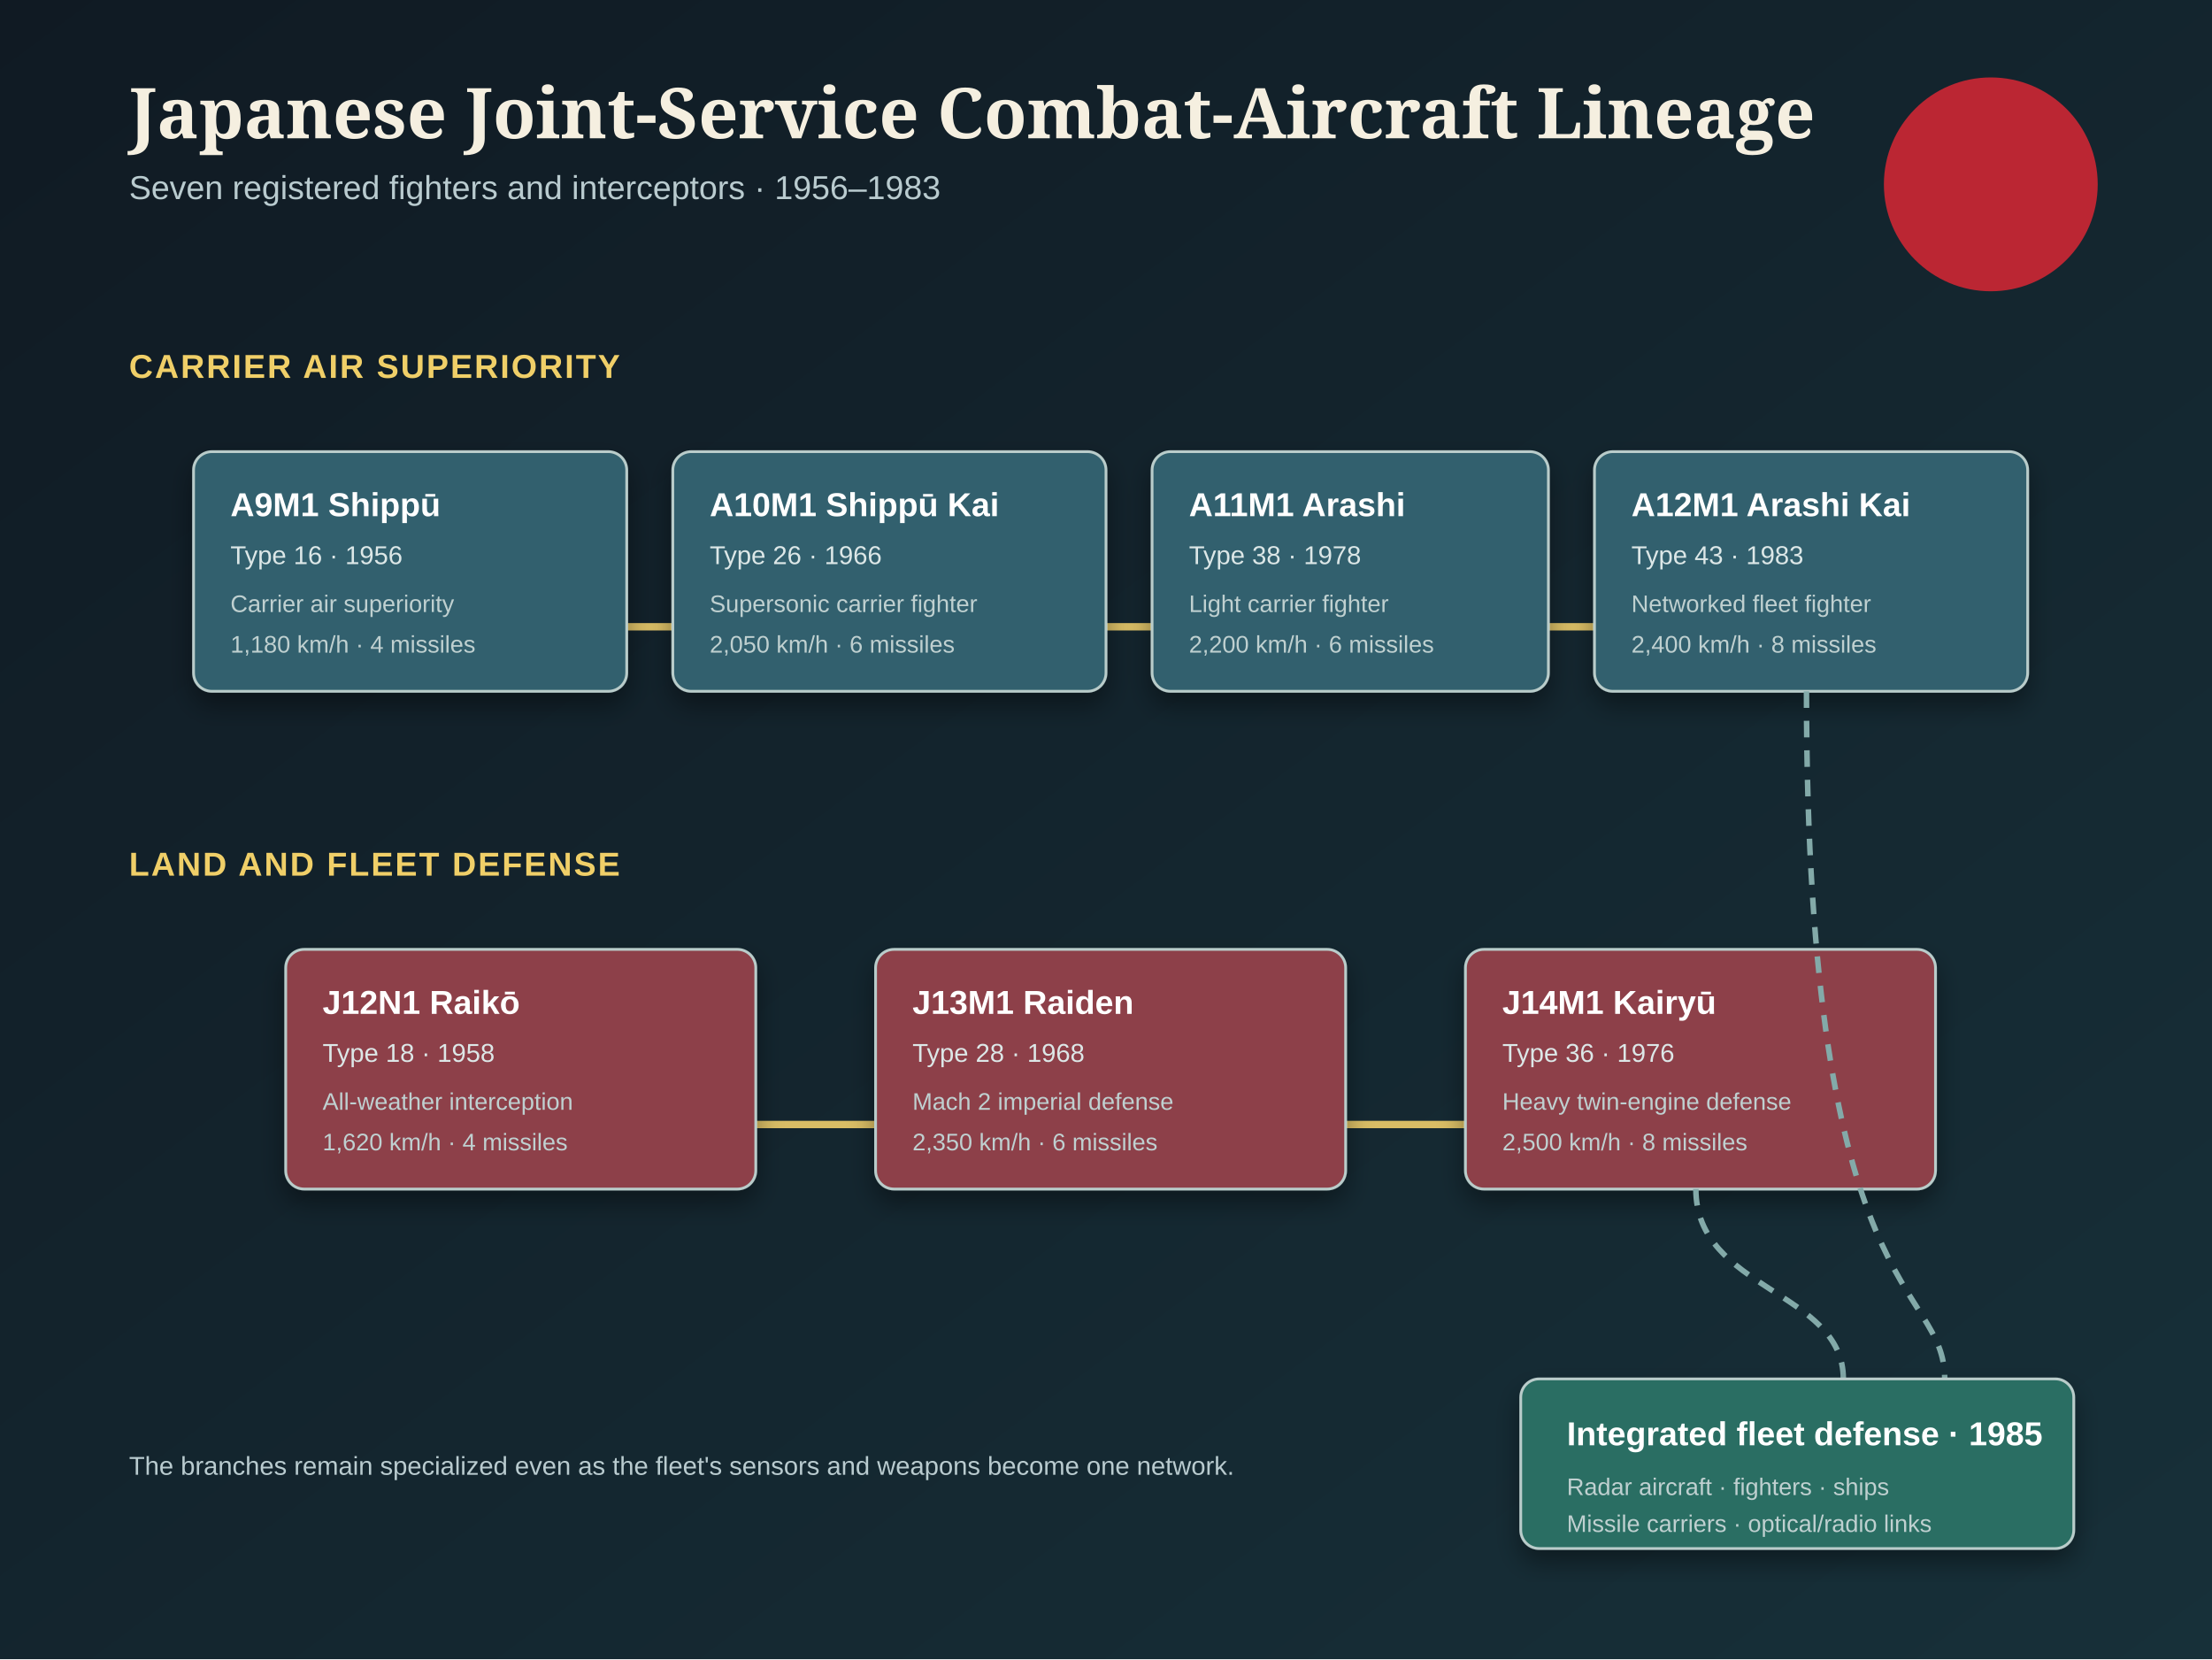
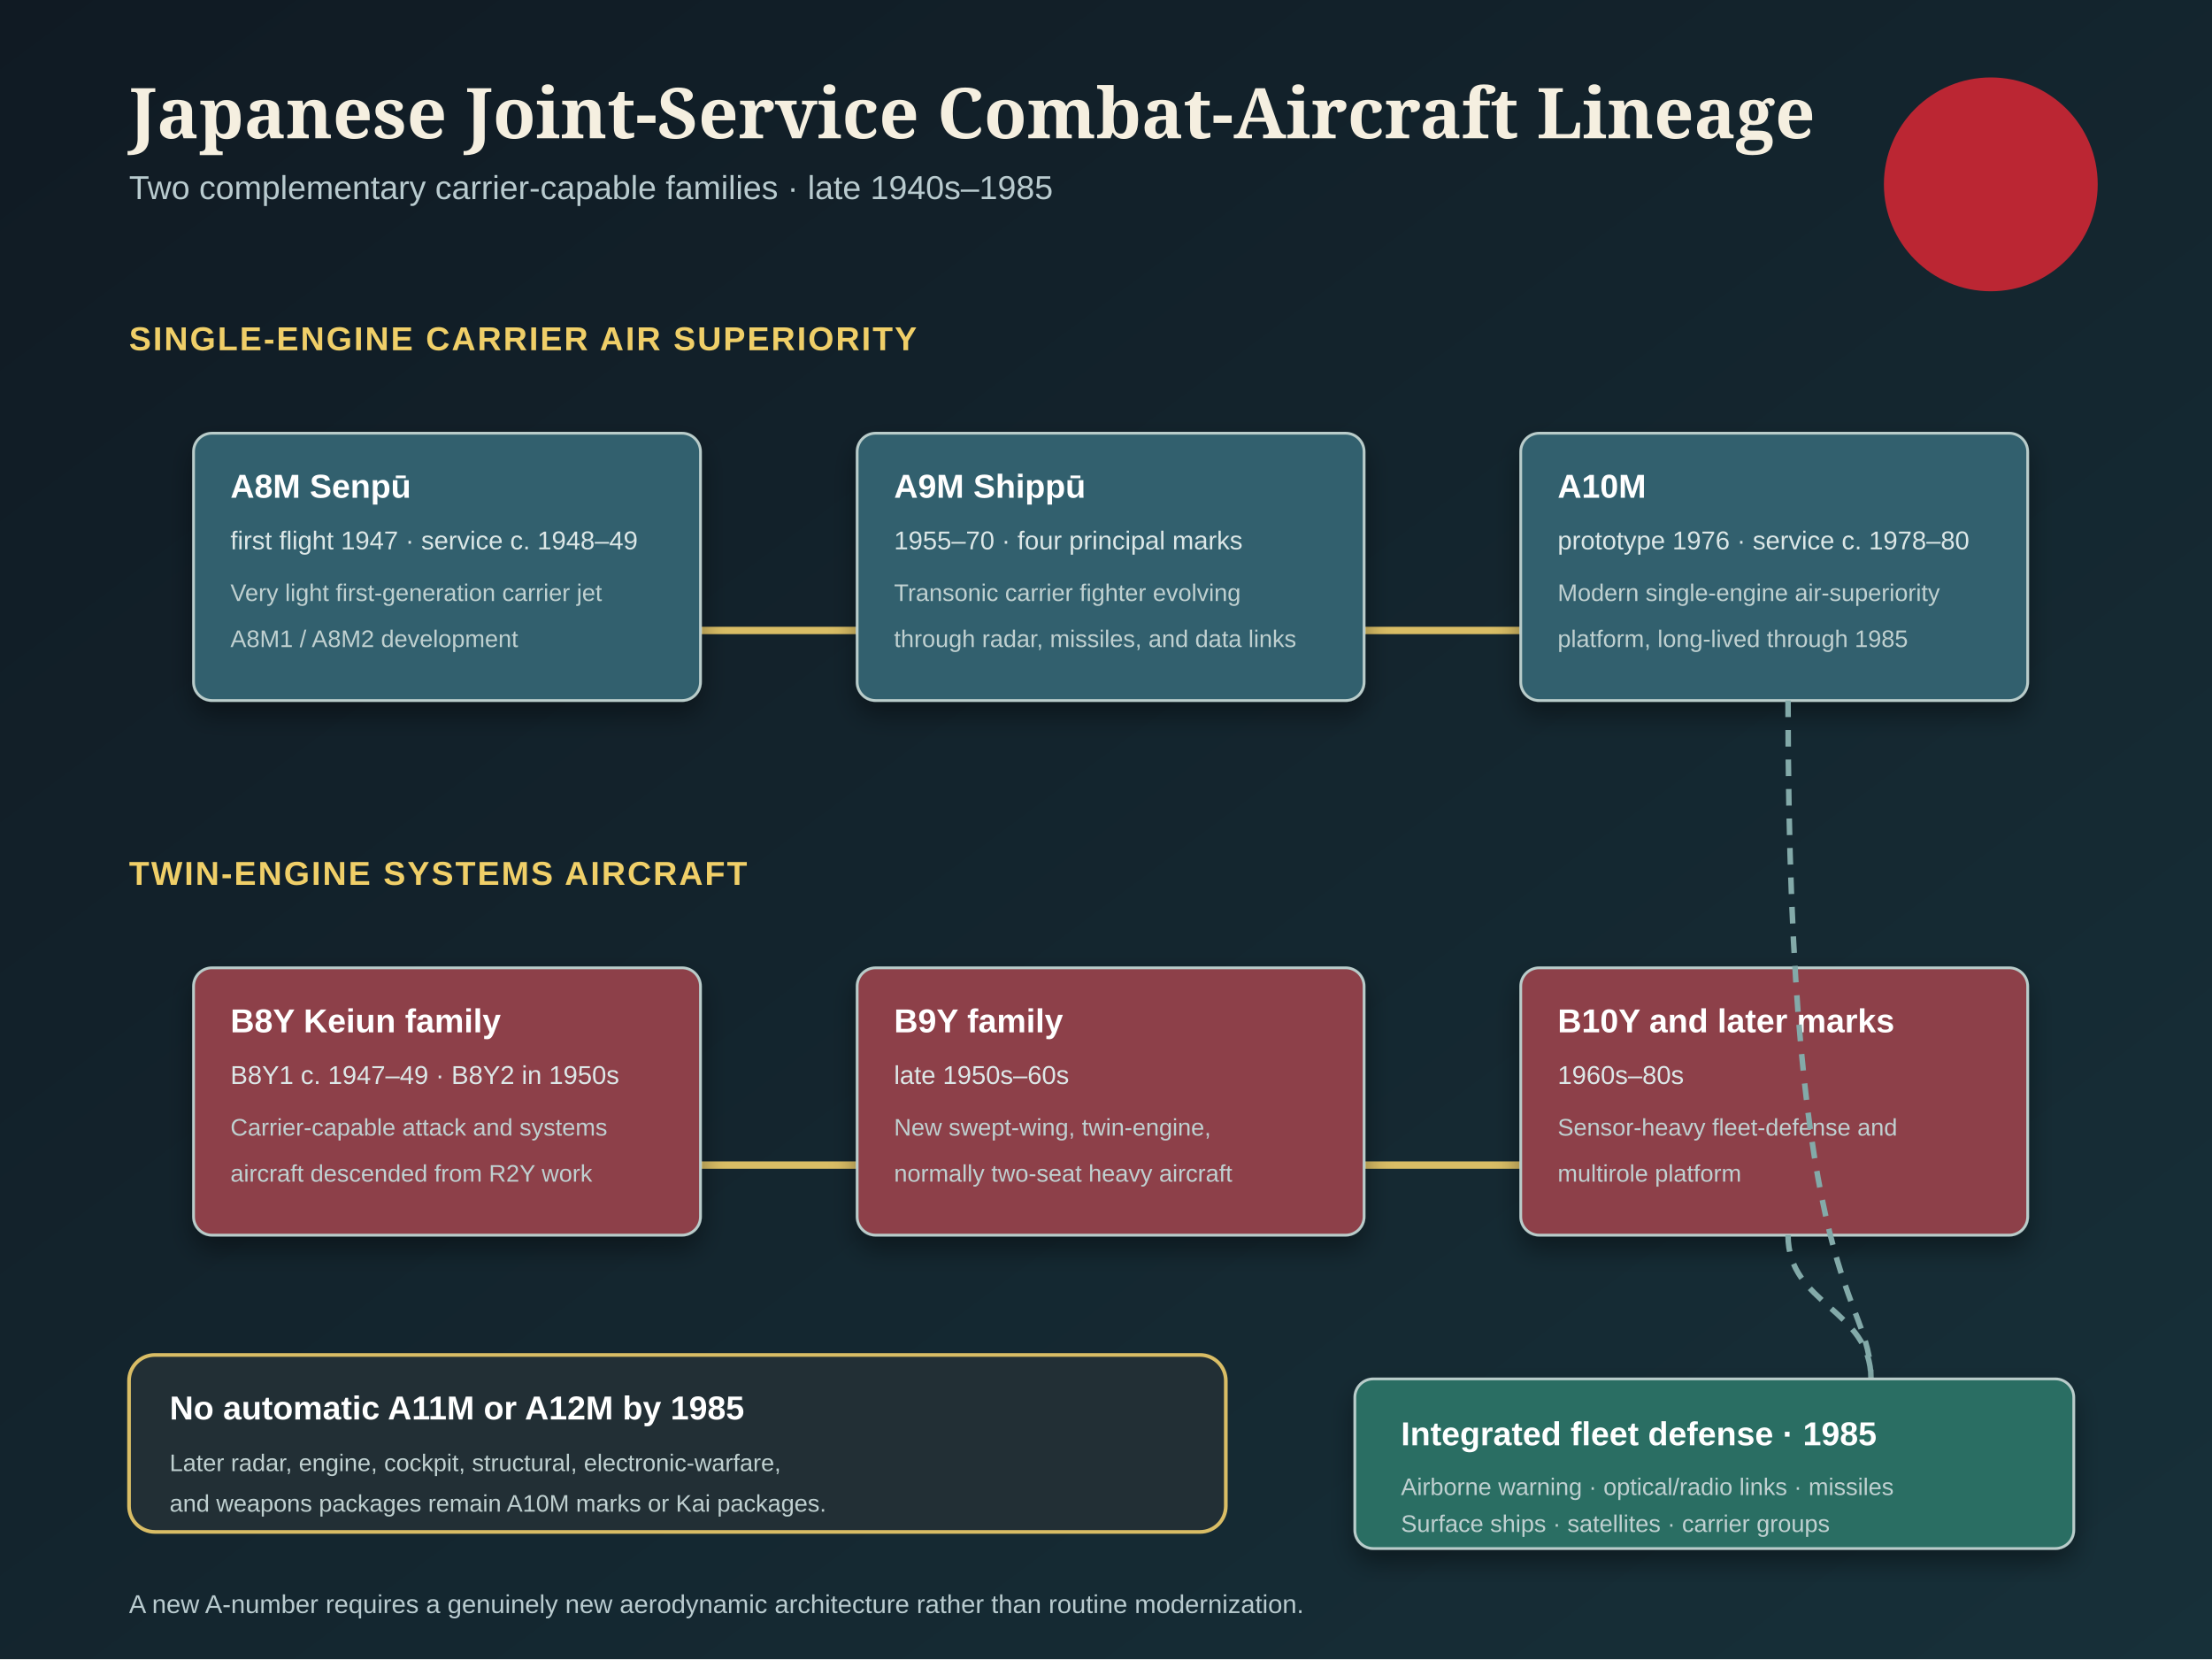
<svg xmlns="http://www.w3.org/2000/svg" width="1200" height="900" viewBox="0 0 1200 900" role="img" aria-labelledby="title desc">
  <defs>
    <linearGradient id="bg" x1="0" y1="0" x2="1" y2="1">
      <stop offset="0" stop-color="#101a23" />
      <stop offset="1" stop-color="#173039" />
    </linearGradient>
    <filter id="shadow" x="-20%" y="-20%" width="140%" height="140%">
      <feDropShadow dx="0" dy="7" stdDeviation="7" flood-color="#000" flood-opacity=".38" />
    </filter>
    <style>.title{font:700 38px Georgia,serif;fill:#f5efe0}.sub{font:18px Arial,sans-serif;fill:#b9cbcf}.lane{font:700 18px Arial,sans-serif;fill:#f0cf68;letter-spacing:1px}.name{font:700 18px Arial,sans-serif;fill:#fff}.meta{font:14px Arial,sans-serif;fill:#dce7e7}.role{font:13px Arial,sans-serif;fill:#bfd0d0}.box{stroke:#b9ccca;stroke-width:1.5;rx:10;filter:url(#shadow)}.arrow{stroke:#d9bd65;stroke-width:4;fill:none}.join{stroke:#83aaa9;stroke-width:3;fill:none;stroke-dasharray:9 7}.note{font:14px Arial,sans-serif;fill:#b9cbcf}</style>
  </defs>
  <rect width="1200" height="900" fill="url(#bg)" />
  <circle cx="1080" cy="100" r="58" fill="#bb2633" />
  <text x="70" y="75" class="title">Japanese Joint-Service Combat-Aircraft Lineage</text>
-   <text x="70" y="108" class="sub">Seven registered fighters and interceptors · 1956–1983</text>
-   <text x="70" y="205" class="lane">CARRIER AIR SUPERIORITY</text>
-   <path d="M205 340 H1045" class="arrow" />
-   <path d="M1034 330 L1050 340 L1034 350" class="arrow" />
-   <rect class="box" x="105" y="245" width="235" height="130" fill="#32616e" />
-   <text x="125" y="280" class="name">A9M1 Shippū</text>
-   <text x="125" y="306" class="meta">Type 16 · 1956</text>
-   <text x="125" y="332" class="role">Carrier air superiority</text>
-   <text x="125" y="354" class="role">1,180 km/h · 4 missiles</text>
-   <rect class="box" x="365" y="245" width="235" height="130" fill="#32616e" />
-   <text x="385" y="280" class="name">A10M1 Shippū Kai</text>
-   <text x="385" y="306" class="meta">Type 26 · 1966</text>
-   <text x="385" y="332" class="role">Supersonic carrier fighter</text>
-   <text x="385" y="354" class="role">2,050 km/h · 6 missiles</text>
-   <rect class="box" x="625" y="245" width="215" height="130" fill="#32616e" />
-   <text x="645" y="280" class="name">A11M1 Arashi</text>
-   <text x="645" y="306" class="meta">Type 38 · 1978</text>
-   <text x="645" y="332" class="role">Light carrier fighter</text>
-   <text x="645" y="354" class="role">2,200 km/h · 6 missiles</text>
-   <rect class="box" x="865" y="245" width="235" height="130" fill="#32616e" />
-   <text x="885" y="280" class="name">A12M1 Arashi Kai</text>
-   <text x="885" y="306" class="meta">Type 43 · 1983</text>
-   <text x="885" y="332" class="role">Networked fleet fighter</text>
-   <text x="885" y="354" class="role">2,400 km/h · 8 missiles</text>
-   <text x="70" y="475" class="lane">LAND AND FLEET DEFENSE</text>
-   <path d="M265 610 H925" class="arrow" />
-   <path d="M914 600 L930 610 L914 620" class="arrow" />
-   <rect class="box" x="155" y="515" width="255" height="130" fill="#8d4149" />
-   <text x="175" y="550" class="name">J12N1 Raikō</text>
-   <text x="175" y="576" class="meta">Type 18 · 1958</text>
-   <text x="175" y="602" class="role">All-weather interception</text>
-   <text x="175" y="624" class="role">1,620 km/h · 4 missiles</text>
-   <rect class="box" x="475" y="515" width="255" height="130" fill="#8d4149" />
-   <text x="495" y="550" class="name">J13M1 Raiden</text>
-   <text x="495" y="576" class="meta">Type 28 · 1968</text>
-   <text x="495" y="602" class="role">Mach 2 imperial defense</text>
-   <text x="495" y="624" class="role">2,350 km/h · 6 missiles</text>
-   <rect class="box" x="795" y="515" width="255" height="130" fill="#8d4149" />
-   <text x="815" y="550" class="name">J14M1 Kairyū</text>
-   <text x="815" y="576" class="meta">Type 36 · 1976</text>
-   <text x="815" y="602" class="role">Heavy twin-engine defense</text>
-   <text x="815" y="624" class="role">2,500 km/h · 8 missiles</text>
-   <path d="M980 375 C980 710 1055 695 1055 748" class="join" />
-   <path d="M920 645 C920 700 1000 700 1000 748" class="join" />
-   <rect class="box" x="825" y="748" width="300" height="92" fill="#296e63" />
-   <text x="850" y="784" class="name">Integrated fleet defense · 1985</text>
-   <text x="850" y="811" class="role">Radar aircraft · fighters · ships</text>
-   <text x="850" y="831" class="role">Missile carriers · optical/radio links</text>
-   <text x="70" y="800" class="note">The branches remain specialized even as the fleet's sensors and weapons become one network.</text>
+   <text x="70" y="108" class="sub">Two complementary carrier-capable families · late 1940s–1985</text>
+   <text x="70" y="190" class="lane">SINGLE-ENGINE CARRIER AIR SUPERIORITY</text>
+   <path d="M205 342 H1025" class="arrow" />
+   <path d="M1014 332 L1030 342 L1014 352" class="arrow" />
+   <rect class="box" x="105" y="235" width="275" height="145" fill="#32616e" />
+   <text x="125" y="270" class="name">A8M Senpū</text>
+   <text x="125" y="298" class="meta">first flight 1947 · service c. 1948–49</text>
+   <text x="125" y="326" class="role">Very light first-generation carrier jet</text>
+   <text x="125" y="351" class="role">A8M1 / A8M2 development</text>
+   <rect class="box" x="465" y="235" width="275" height="145" fill="#32616e" />
+   <text x="485" y="270" class="name">A9M Shippū</text>
+   <text x="485" y="298" class="meta">1955–70 · four principal marks</text>
+   <text x="485" y="326" class="role">Transonic carrier fighter evolving</text>
+   <text x="485" y="351" class="role">through radar, missiles, and data links</text>
+   <rect class="box" x="825" y="235" width="275" height="145" fill="#32616e" />
+   <text x="845" y="270" class="name">A10M</text>
+   <text x="845" y="298" class="meta">prototype 1976 · service c. 1978–80</text>
+   <text x="845" y="326" class="role">Modern single-engine air-superiority</text>
+   <text x="845" y="351" class="role">platform, long-lived through 1985</text>
+   <text x="70" y="480" class="lane">TWIN-ENGINE SYSTEMS AIRCRAFT</text>
+   <path d="M205 632 H1025" class="arrow" />
+   <path d="M1014 622 L1030 632 L1014 642" class="arrow" />
+   <rect class="box" x="105" y="525" width="275" height="145" fill="#8d4149" />
+   <text x="125" y="560" class="name">B8Y Keiun family</text>
+   <text x="125" y="588" class="meta">B8Y1 c. 1947–49 · B8Y2 in 1950s</text>
+   <text x="125" y="616" class="role">Carrier-capable attack and systems</text>
+   <text x="125" y="641" class="role">aircraft descended from R2Y work</text>
+   <rect class="box" x="465" y="525" width="275" height="145" fill="#8d4149" />
+   <text x="485" y="560" class="name">B9Y family</text>
+   <text x="485" y="588" class="meta">late 1950s–60s</text>
+   <text x="485" y="616" class="role">New swept-wing, twin-engine,</text>
+   <text x="485" y="641" class="role">normally two-seat heavy aircraft</text>
+   <rect class="box" x="825" y="525" width="275" height="145" fill="#8d4149" />
+   <text x="845" y="560" class="name">B10Y and later marks</text>
+   <text x="845" y="588" class="meta">1960s–80s</text>
+   <text x="845" y="616" class="role">Sensor-heavy fleet-defense and</text>
+   <text x="845" y="641" class="role">multirole platform</text>
+   <path d="M970 380 C970 706 1015 700 1015 748" class="join" />
+   <path d="M970 670 C970 708 1015 710 1015 748" class="join" />
+   <rect class="box" x="735" y="748" width="390" height="92" fill="#296e63" />
+   <text x="760" y="784" class="name">Integrated fleet defense · 1985</text>
+   <text x="760" y="811" class="role">Airborne warning · optical/radio links · missiles</text>
+   <text x="760" y="831" class="role">Surface ships · satellites · carrier groups</text>
+   <rect x="70" y="735" width="595" height="96" rx="14" fill="#222f35" stroke="#d9bd65" stroke-width="2" />
+   <text x="92" y="770" class="name">No automatic A11M or A12M by 1985</text>
+   <text x="92" y="798" class="role">Later radar, engine, cockpit, structural, electronic-warfare,</text>
+   <text x="92" y="820" class="role">and weapons packages remain A10M marks or Kai packages.</text>
+   <text x="70" y="875" class="note">A new A-number requires a genuinely new aerodynamic architecture rather than routine modernization.</text>
</svg>
